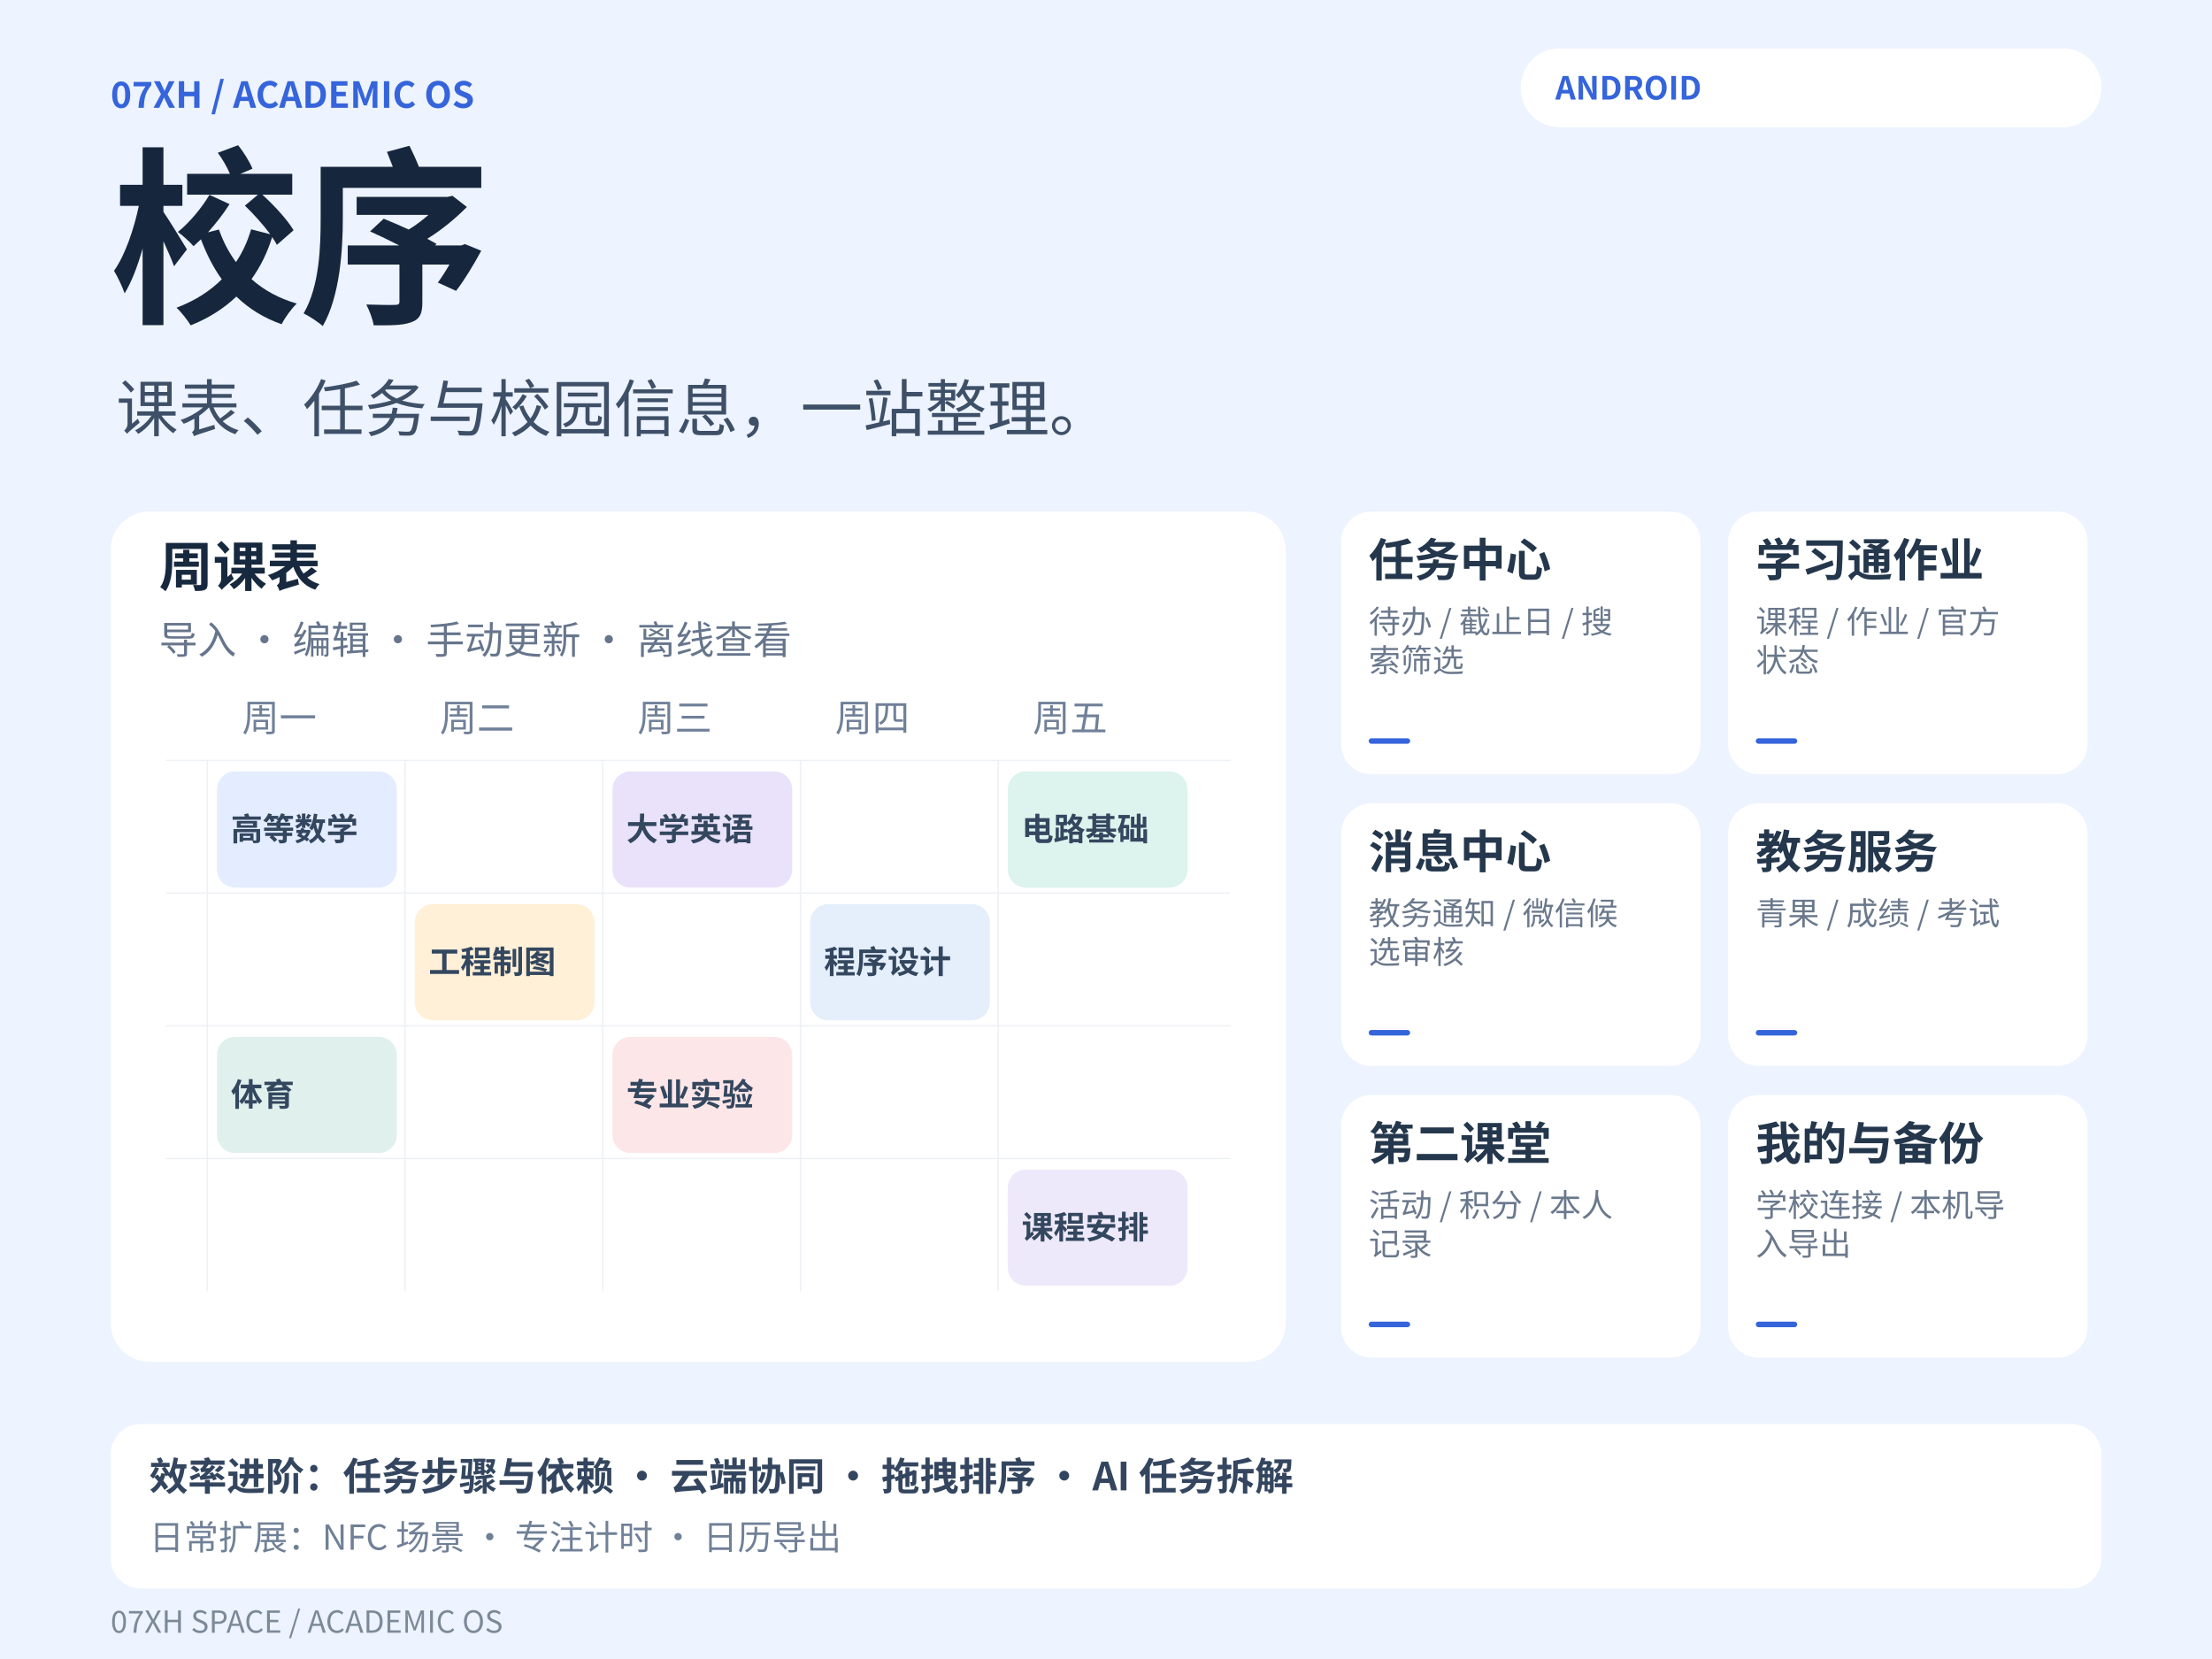
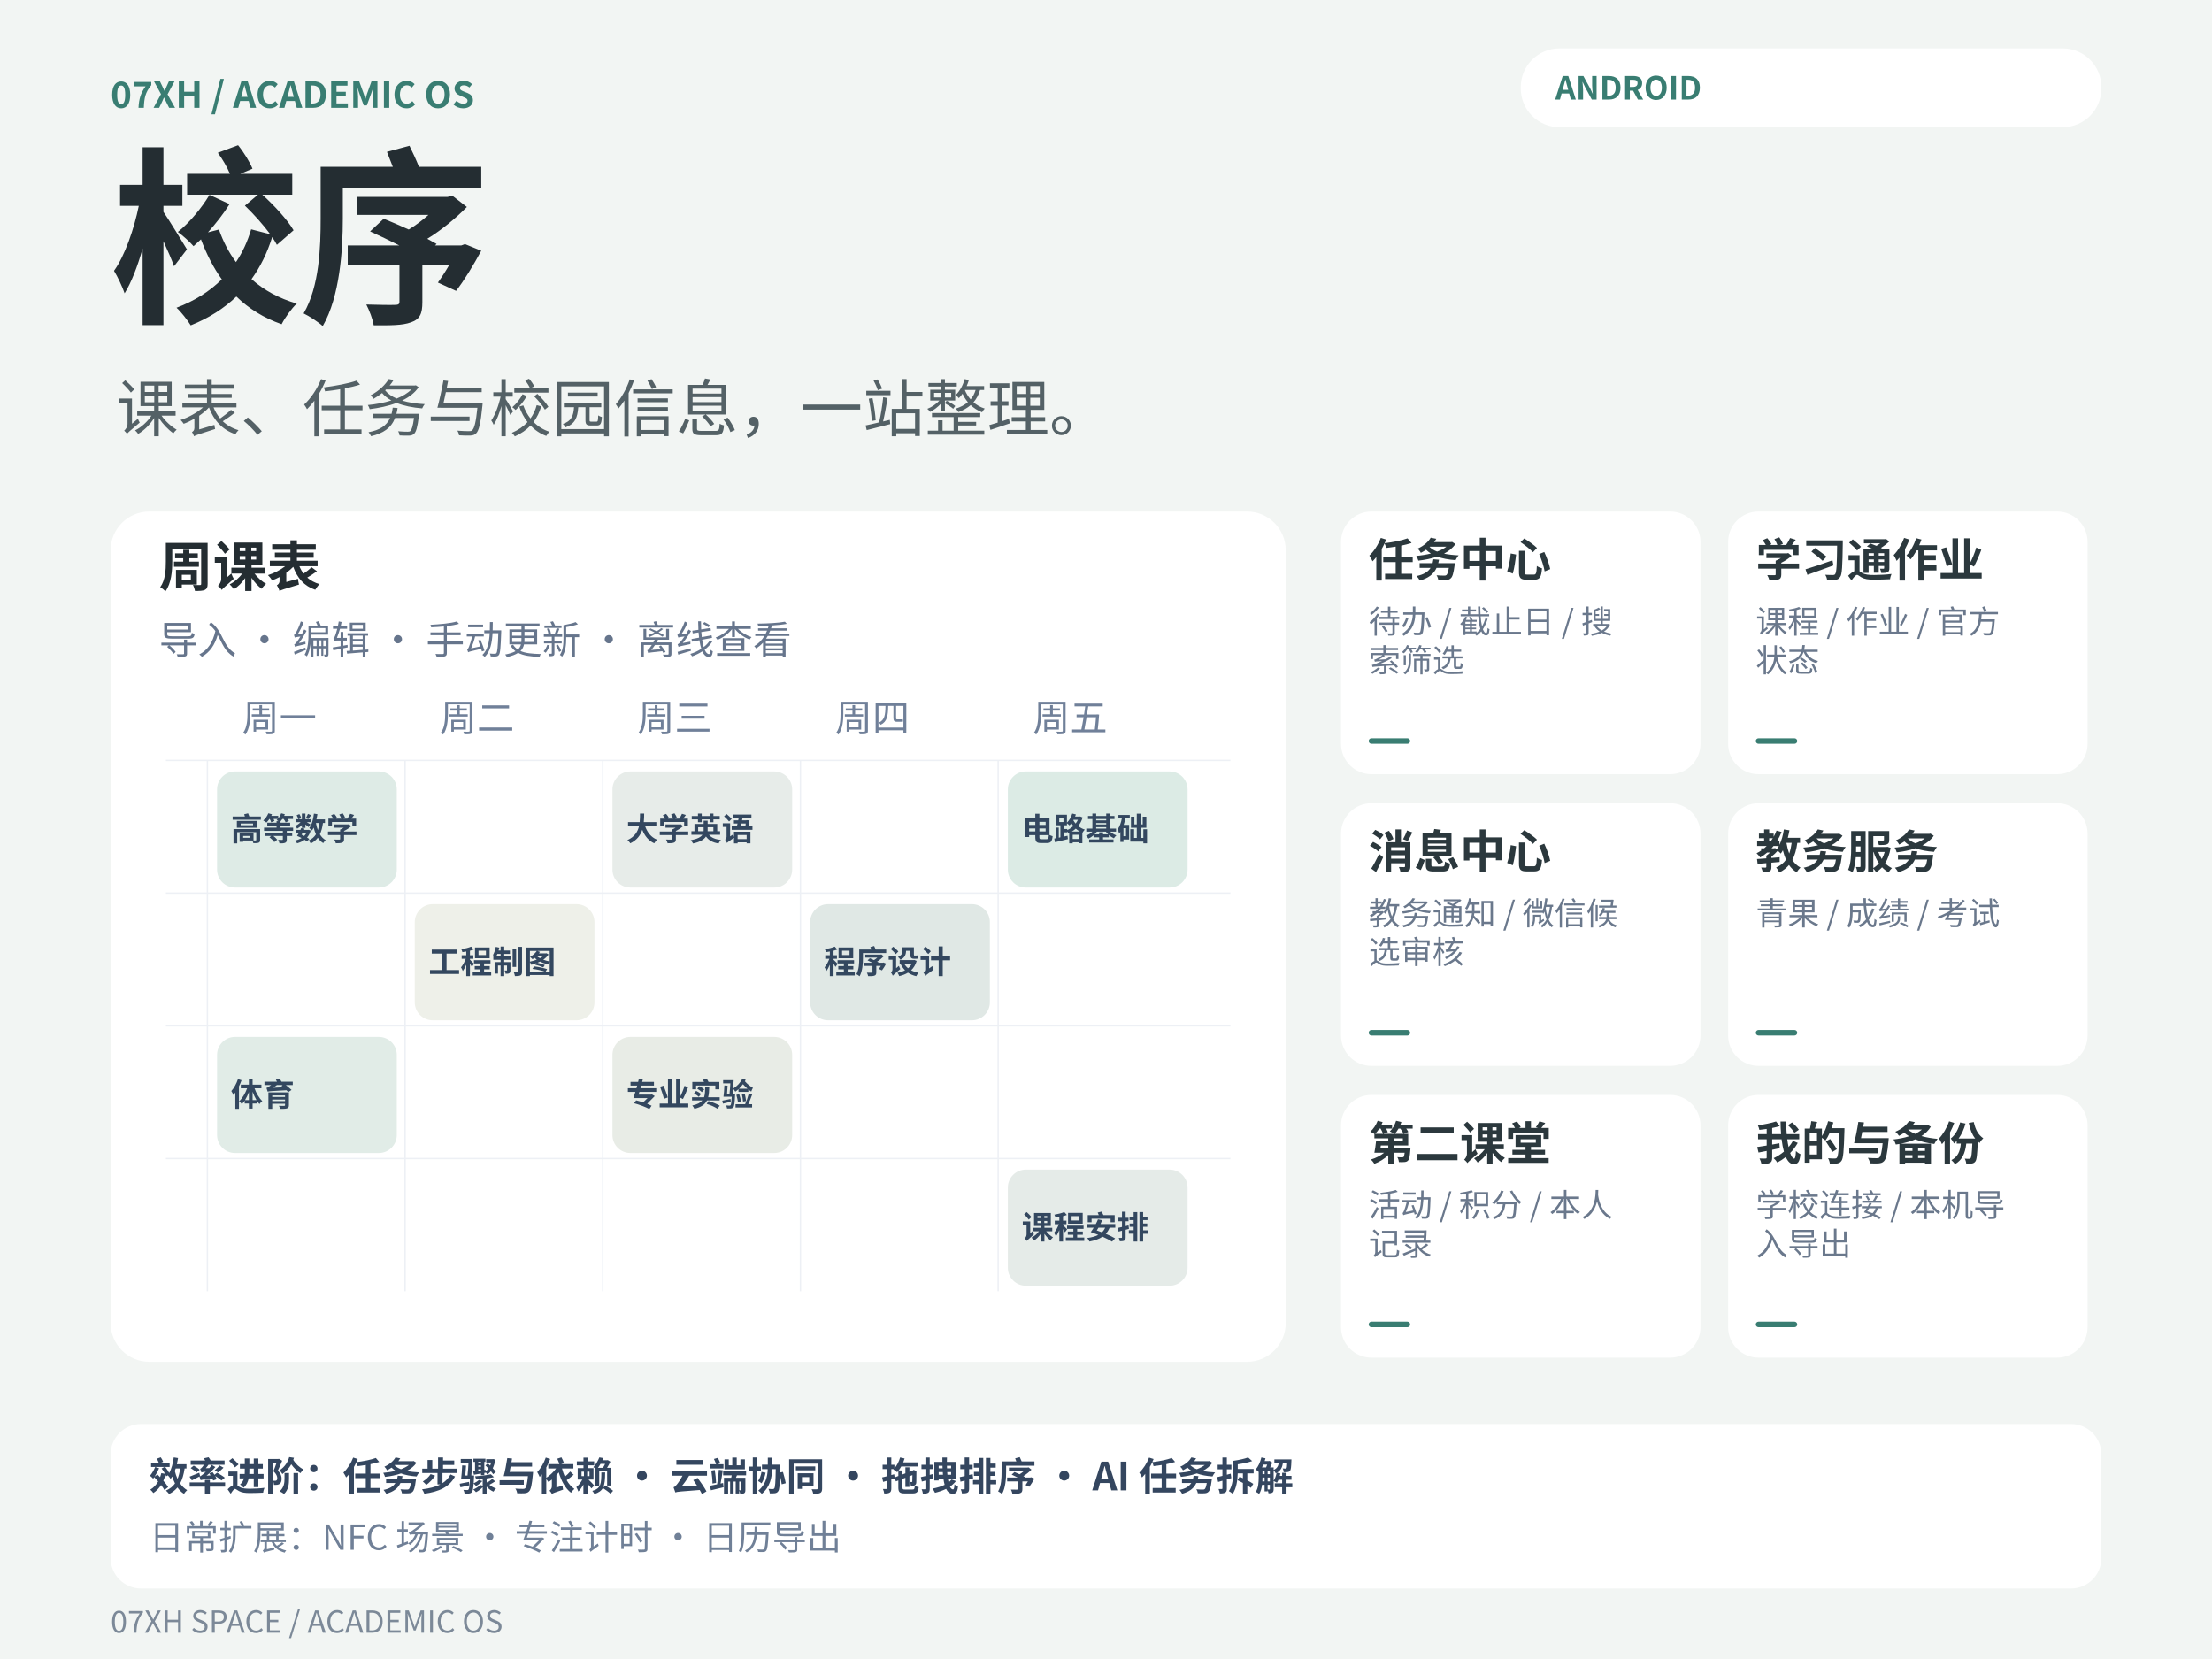
<svg xmlns="http://www.w3.org/2000/svg" width="1600" height="1200" viewBox="0 0 1600 1200">
-   <rect width="1600" height="1200" fill="#edf3ff" />
+   <rect width="1600" height="1200" fill="#f2f5f3" />
  <g font-family="Microsoft YaHei,Noto Sans CJK SC,sans-serif">
-     <text x="80" y="78" font-size="26" fill="#3564db" font-weight="600">07XH / ACADEMIC OS</text>
-     <text x="80" y="223" font-size="137" fill="#15263d" font-weight="700">校序</text>
-     <text x="84" y="312" font-size="45" fill="#3e5067" font-weight="500">课表、任务与校园信息，一站整理。</text>
+     <text x="80" y="78" font-size="26" fill="#397d72" font-weight="600">07XH / ACADEMIC OS</text>
+     <text x="80" y="223" font-size="137" fill="#242d32" font-weight="700">校序</text>
+     <text x="84" y="312" font-size="45" fill="#546166" font-weight="500">课表、任务与校园信息，一站整理。</text>
    <rect x="1100" y="35" width="420" height="57" rx="28" fill="#ffffff" />
-     <text x="1125" y="72" font-size="23" fill="#3564db" font-weight="600">ANDROID</text>
+     <text x="1125" y="72" font-size="23" fill="#397d72" font-weight="600">ANDROID</text>
    <rect x="80" y="370" width="850" height="615" rx="28" fill="#fff" />
-     <text x="115" y="424" font-size="39" fill="#17293e" font-weight="700">周课表</text>
+     <text x="115" y="424" font-size="39" fill="#242d32" font-weight="700">周课表</text>
    <text x="115" y="473" font-size="28" fill="#66758c" font-weight="400">导入 · 编辑 · 手动更新 · 离线查看</text>
    <text x="175" y="529" font-size="27" fill="#708099" font-weight="400">周一</text>
    <text x="318" y="529" font-size="27" fill="#708099" font-weight="400">周二</text>
    <text x="461" y="529" font-size="27" fill="#708099" font-weight="400">周三</text>
    <text x="604" y="529" font-size="27" fill="#708099" font-weight="400">周四</text>
    <text x="747" y="529" font-size="27" fill="#708099" font-weight="400">周五</text>
    <path d="M150 550V934" stroke="#edf0f5" />
    <path d="M293 550V934" stroke="#edf0f5" />
    <path d="M436 550V934" stroke="#edf0f5" />
    <path d="M579 550V934" stroke="#edf0f5" />
    <path d="M722 550V934" stroke="#edf0f5" />
    <path d="M120 550H890" stroke="#edf0f5" />
    <path d="M120 646H890" stroke="#edf0f5" />
    <path d="M120 742H890" stroke="#edf0f5" />
    <path d="M120 838H890" stroke="#edf0f5" />
-     <rect x="157" y="558" width="130" height="84" rx="13" fill="#e4ecff" />
+     <rect x="157" y="558" width="130" height="84" rx="13" fill="#deebe6" />
    <text x="167" y="608" font-size="23" fill="#33475f" font-weight="600">高等数学</text>
-     <rect x="443" y="558" width="130" height="84" rx="13" fill="#e9e2fa" />
+     <rect x="443" y="558" width="130" height="84" rx="13" fill="#e7ece9" />
    <text x="453" y="608" font-size="23" fill="#33475f" font-weight="600">大学英语</text>
-     <rect x="729" y="558" width="130" height="84" rx="13" fill="#ddf3ee" />
+     <rect x="729" y="558" width="130" height="84" rx="13" fill="#dcebe5" />
    <text x="739" y="608" font-size="23" fill="#33475f" font-weight="600">电路基础</text>
-     <rect x="300" y="654" width="130" height="84" rx="13" fill="#fff0d7" />
+     <rect x="300" y="654" width="130" height="84" rx="13" fill="#eef0e9" />
    <text x="310" y="704" font-size="23" fill="#33475f" font-weight="600">工程制图</text>
-     <rect x="586" y="654" width="130" height="84" rx="13" fill="#e5effb" />
+     <rect x="586" y="654" width="130" height="84" rx="13" fill="#e0e8e5" />
    <text x="596" y="704" font-size="23" fill="#33475f" font-weight="600">程序设计</text>
-     <rect x="157" y="750" width="130" height="84" rx="13" fill="#e0f0ed" />
+     <rect x="157" y="750" width="130" height="84" rx="13" fill="#e1ece7" />
    <text x="167" y="800" font-size="23" fill="#33475f" font-weight="600">体育</text>
-     <rect x="443" y="750" width="130" height="84" rx="13" fill="#fde6e7" />
+     <rect x="443" y="750" width="130" height="84" rx="13" fill="#e8ece6" />
    <text x="453" y="800" font-size="23" fill="#33475f" font-weight="600">专业实验</text>
-     <rect x="729" y="846" width="130" height="84" rx="13" fill="#eee9fa" />
+     <rect x="729" y="846" width="130" height="84" rx="13" fill="#e5ebe8" />
    <text x="739" y="896" font-size="23" fill="#33475f" font-weight="600">课程安排</text>
    <rect x="970" y="370" width="260" height="190" rx="22" fill="#fff" />
-     <text x="990" y="417" font-size="33" fill="#24374c" font-weight="700">任务中心</text>
+     <text x="990" y="417" font-size="33" fill="#2b383d" font-weight="700">任务中心</text>
    <text x="990" y="458" font-size="23" fill="#6a788c" font-weight="400">待办 / 截止日 / 搜</text>
    <text x="990" y="486" font-size="23" fill="#6a788c" font-weight="400">索筛选</text>
-     <rect x="990" y="534" width="30" height="4" rx="2" fill="#3564db" />
+     <rect x="990" y="534" width="30" height="4" rx="2" fill="#397d72" />
    <rect x="1250" y="370" width="260" height="190" rx="22" fill="#fff" />
-     <text x="1270" y="417" font-size="33" fill="#24374c" font-weight="700">学习通作业</text>
+     <text x="1270" y="417" font-size="33" fill="#2b383d" font-weight="700">学习通作业</text>
    <text x="1270" y="458" font-size="23" fill="#6a788c" font-weight="400">课程 / 作业 / 官方</text>
    <text x="1270" y="486" font-size="23" fill="#6a788c" font-weight="400">状态</text>
-     <rect x="1270" y="534" width="30" height="4" rx="2" fill="#3564db" />
+     <rect x="1270" y="534" width="30" height="4" rx="2" fill="#397d72" />
    <rect x="970" y="581" width="260" height="190" rx="22" fill="#fff" />
-     <text x="990" y="628" font-size="33" fill="#24374c" font-weight="700">消息中心</text>
+     <text x="990" y="628" font-size="33" fill="#2b383d" font-weight="700">消息中心</text>
    <text x="990" y="669" font-size="23" fill="#6a788c" font-weight="400">教务通知 / 微信候</text>
    <text x="990" y="697" font-size="23" fill="#6a788c" font-weight="400">选审核</text>
-     <rect x="990" y="745" width="30" height="4" rx="2" fill="#3564db" />
+     <rect x="990" y="745" width="30" height="4" rx="2" fill="#397d72" />
    <rect x="1250" y="581" width="260" height="190" rx="22" fill="#fff" />
-     <text x="1270" y="628" font-size="33" fill="#24374c" font-weight="700">教务服务</text>
+     <text x="1270" y="628" font-size="33" fill="#2b383d" font-weight="700">教务服务</text>
    <text x="1270" y="669" font-size="23" fill="#6a788c" font-weight="400">青果 / 成绩 / 考试</text>
-     <rect x="1270" y="745" width="30" height="4" rx="2" fill="#3564db" />
+     <rect x="1270" y="745" width="30" height="4" rx="2" fill="#397d72" />
    <rect x="970" y="792" width="260" height="190" rx="22" fill="#fff" />
-     <text x="990" y="839" font-size="33" fill="#24374c" font-weight="700">第二课堂</text>
+     <text x="990" y="839" font-size="33" fill="#2b383d" font-weight="700">第二课堂</text>
    <text x="990" y="880" font-size="23" fill="#6a788c" font-weight="400">活动 / 积分 / 本人</text>
    <text x="990" y="908" font-size="23" fill="#6a788c" font-weight="400">记录</text>
-     <rect x="990" y="956" width="30" height="4" rx="2" fill="#3564db" />
+     <rect x="990" y="956" width="30" height="4" rx="2" fill="#397d72" />
    <rect x="1250" y="792" width="260" height="190" rx="22" fill="#fff" />
-     <text x="1270" y="839" font-size="33" fill="#24374c" font-weight="700">我的与备份</text>
+     <text x="1270" y="839" font-size="33" fill="#2b383d" font-weight="700">我的与备份</text>
    <text x="1270" y="880" font-size="23" fill="#6a788c" font-weight="400">学校连接 / 本机导</text>
    <text x="1270" y="908" font-size="23" fill="#6a788c" font-weight="400">入导出</text>
-     <rect x="1270" y="956" width="30" height="4" rx="2" fill="#3564db" />
+     <rect x="1270" y="956" width="30" height="4" rx="2" fill="#397d72" />
    <rect x="80" y="1030" width="1440" height="119" rx="22" fill="#fff" />
    <text x="108" y="1078" font-size="28" fill="#34465f" font-weight="600">效率进阶：任务步骤与依赖 · 云端协同 · 拖拽排序 · AI 任务拆解</text>
    <text x="108" y="1121" font-size="25" fill="#708097" font-weight="400">日常扩展：NFC 场景 · 专注计时 · 日历导出</text>
    <text x="80" y="1181" font-size="22" fill="#7c8998" font-weight="400">07XH SPACE / ACADEMIC OS</text>
  </g>
</svg>
